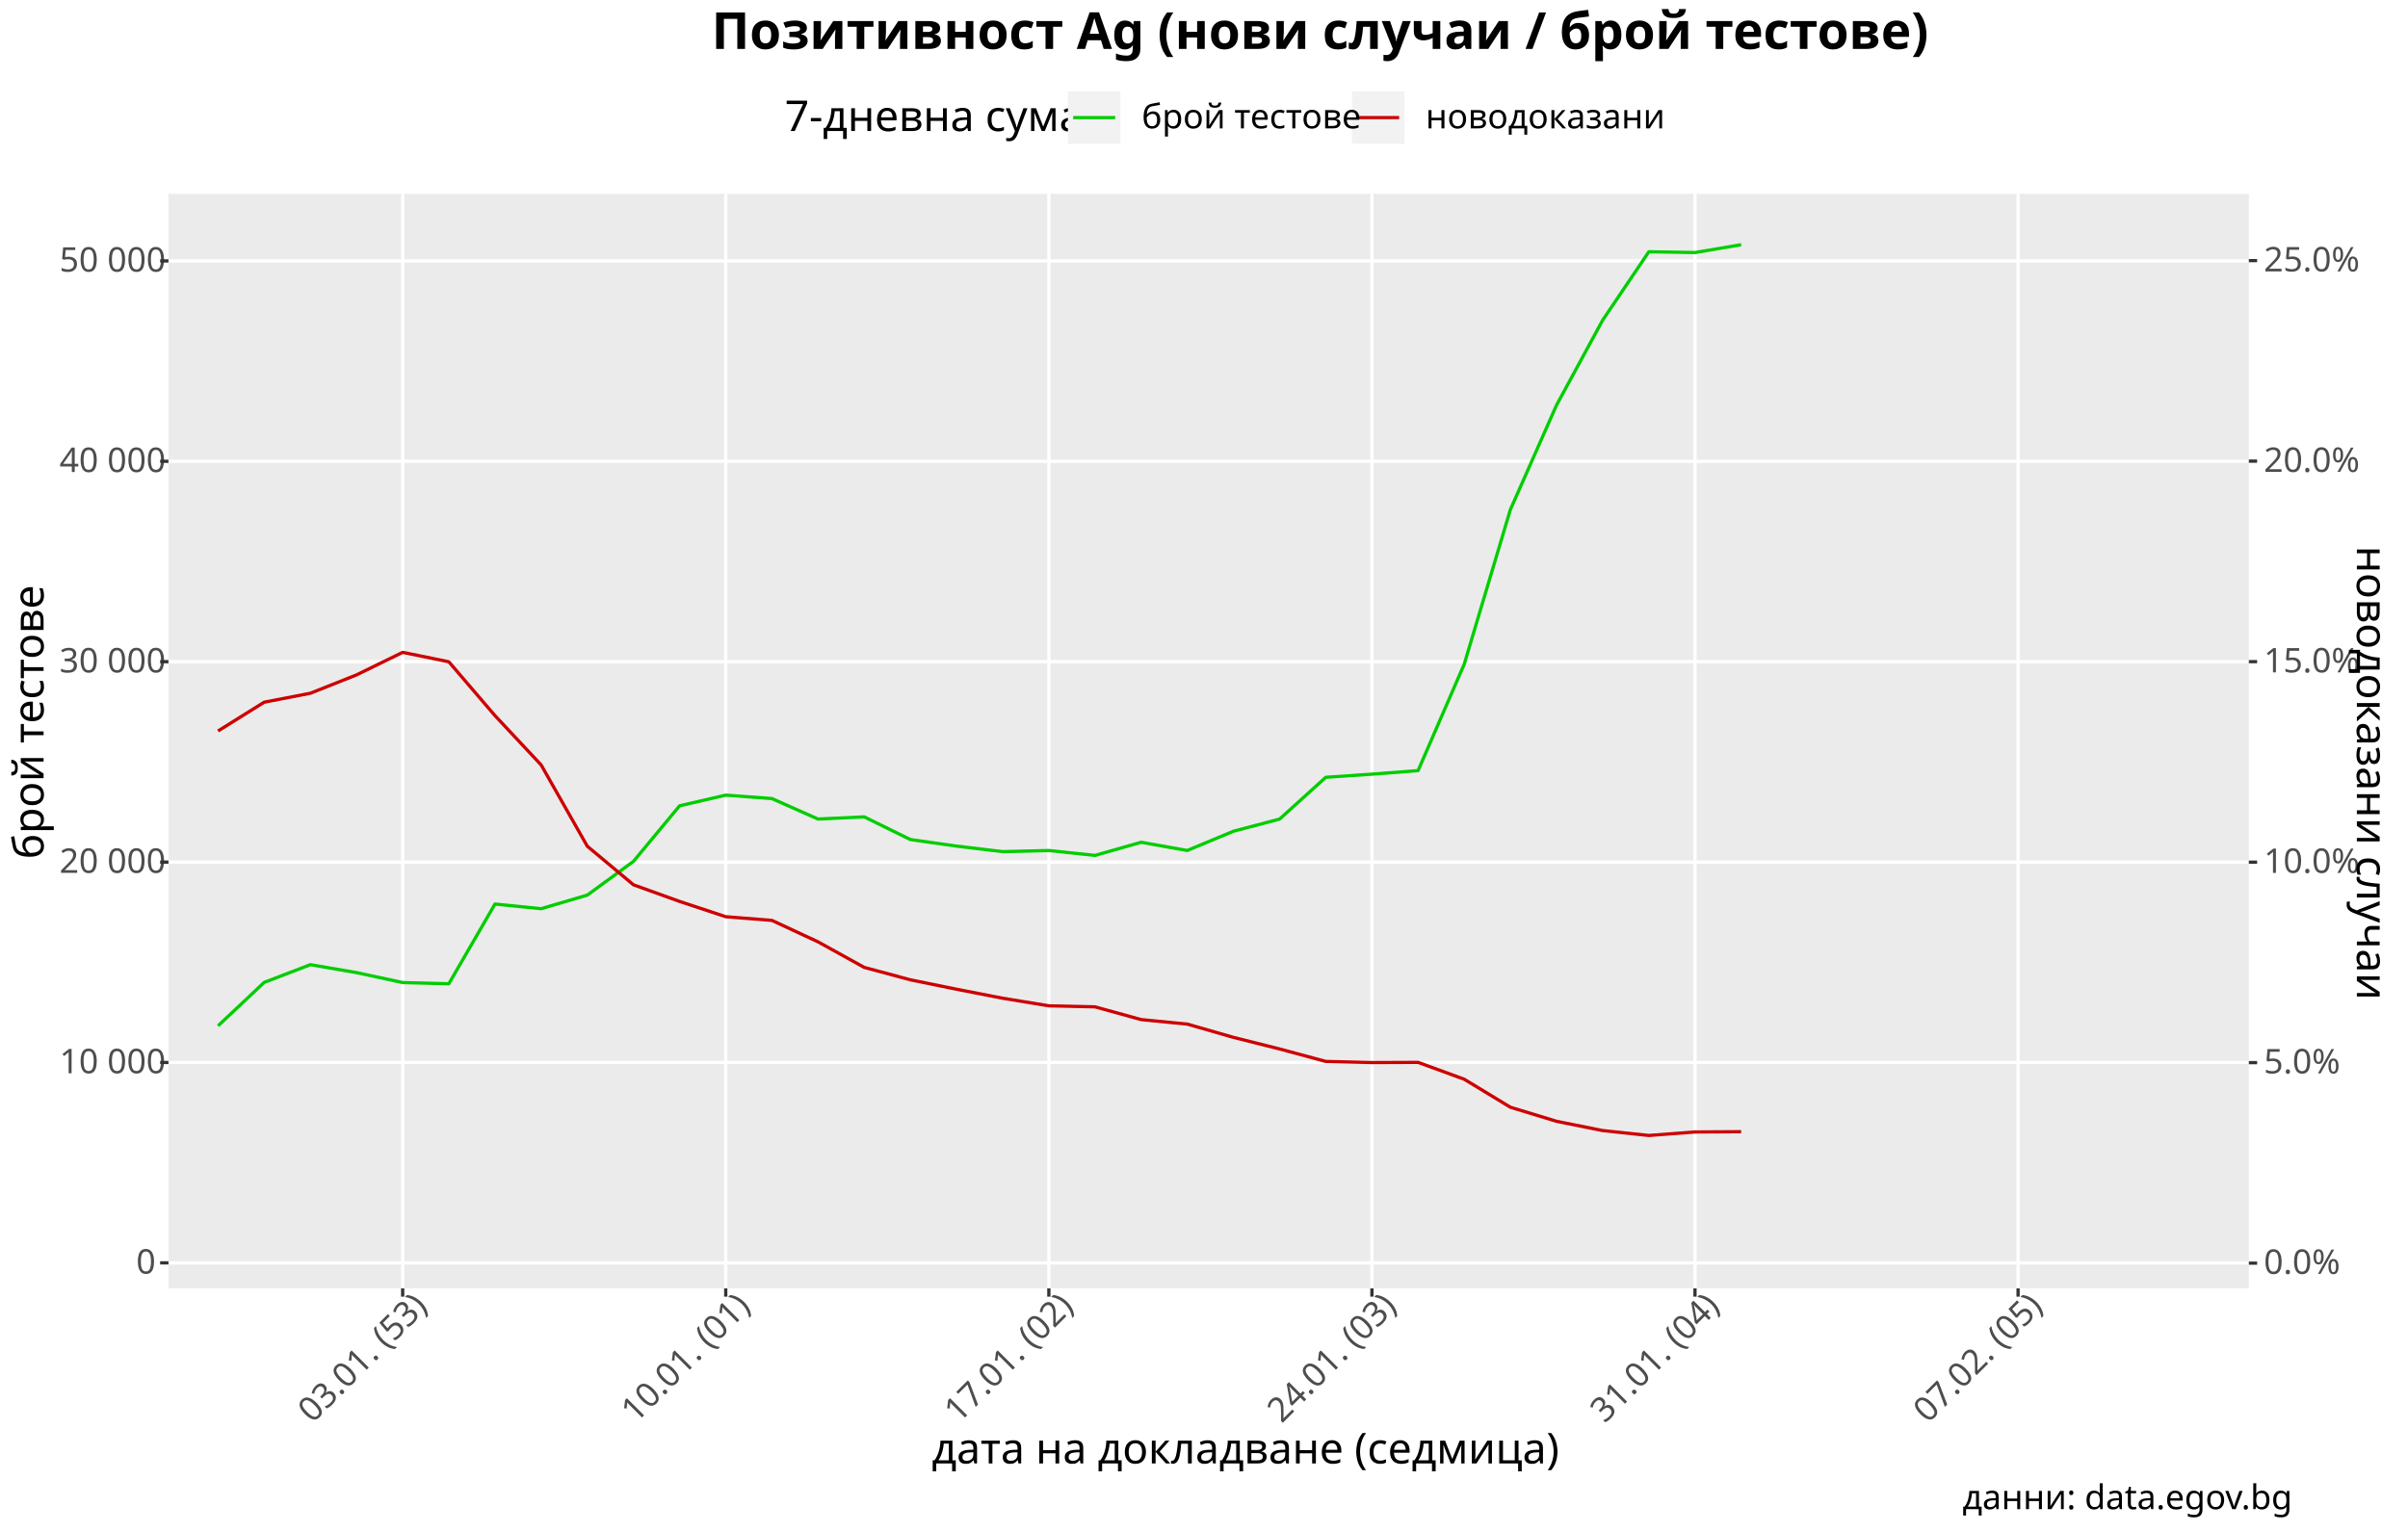
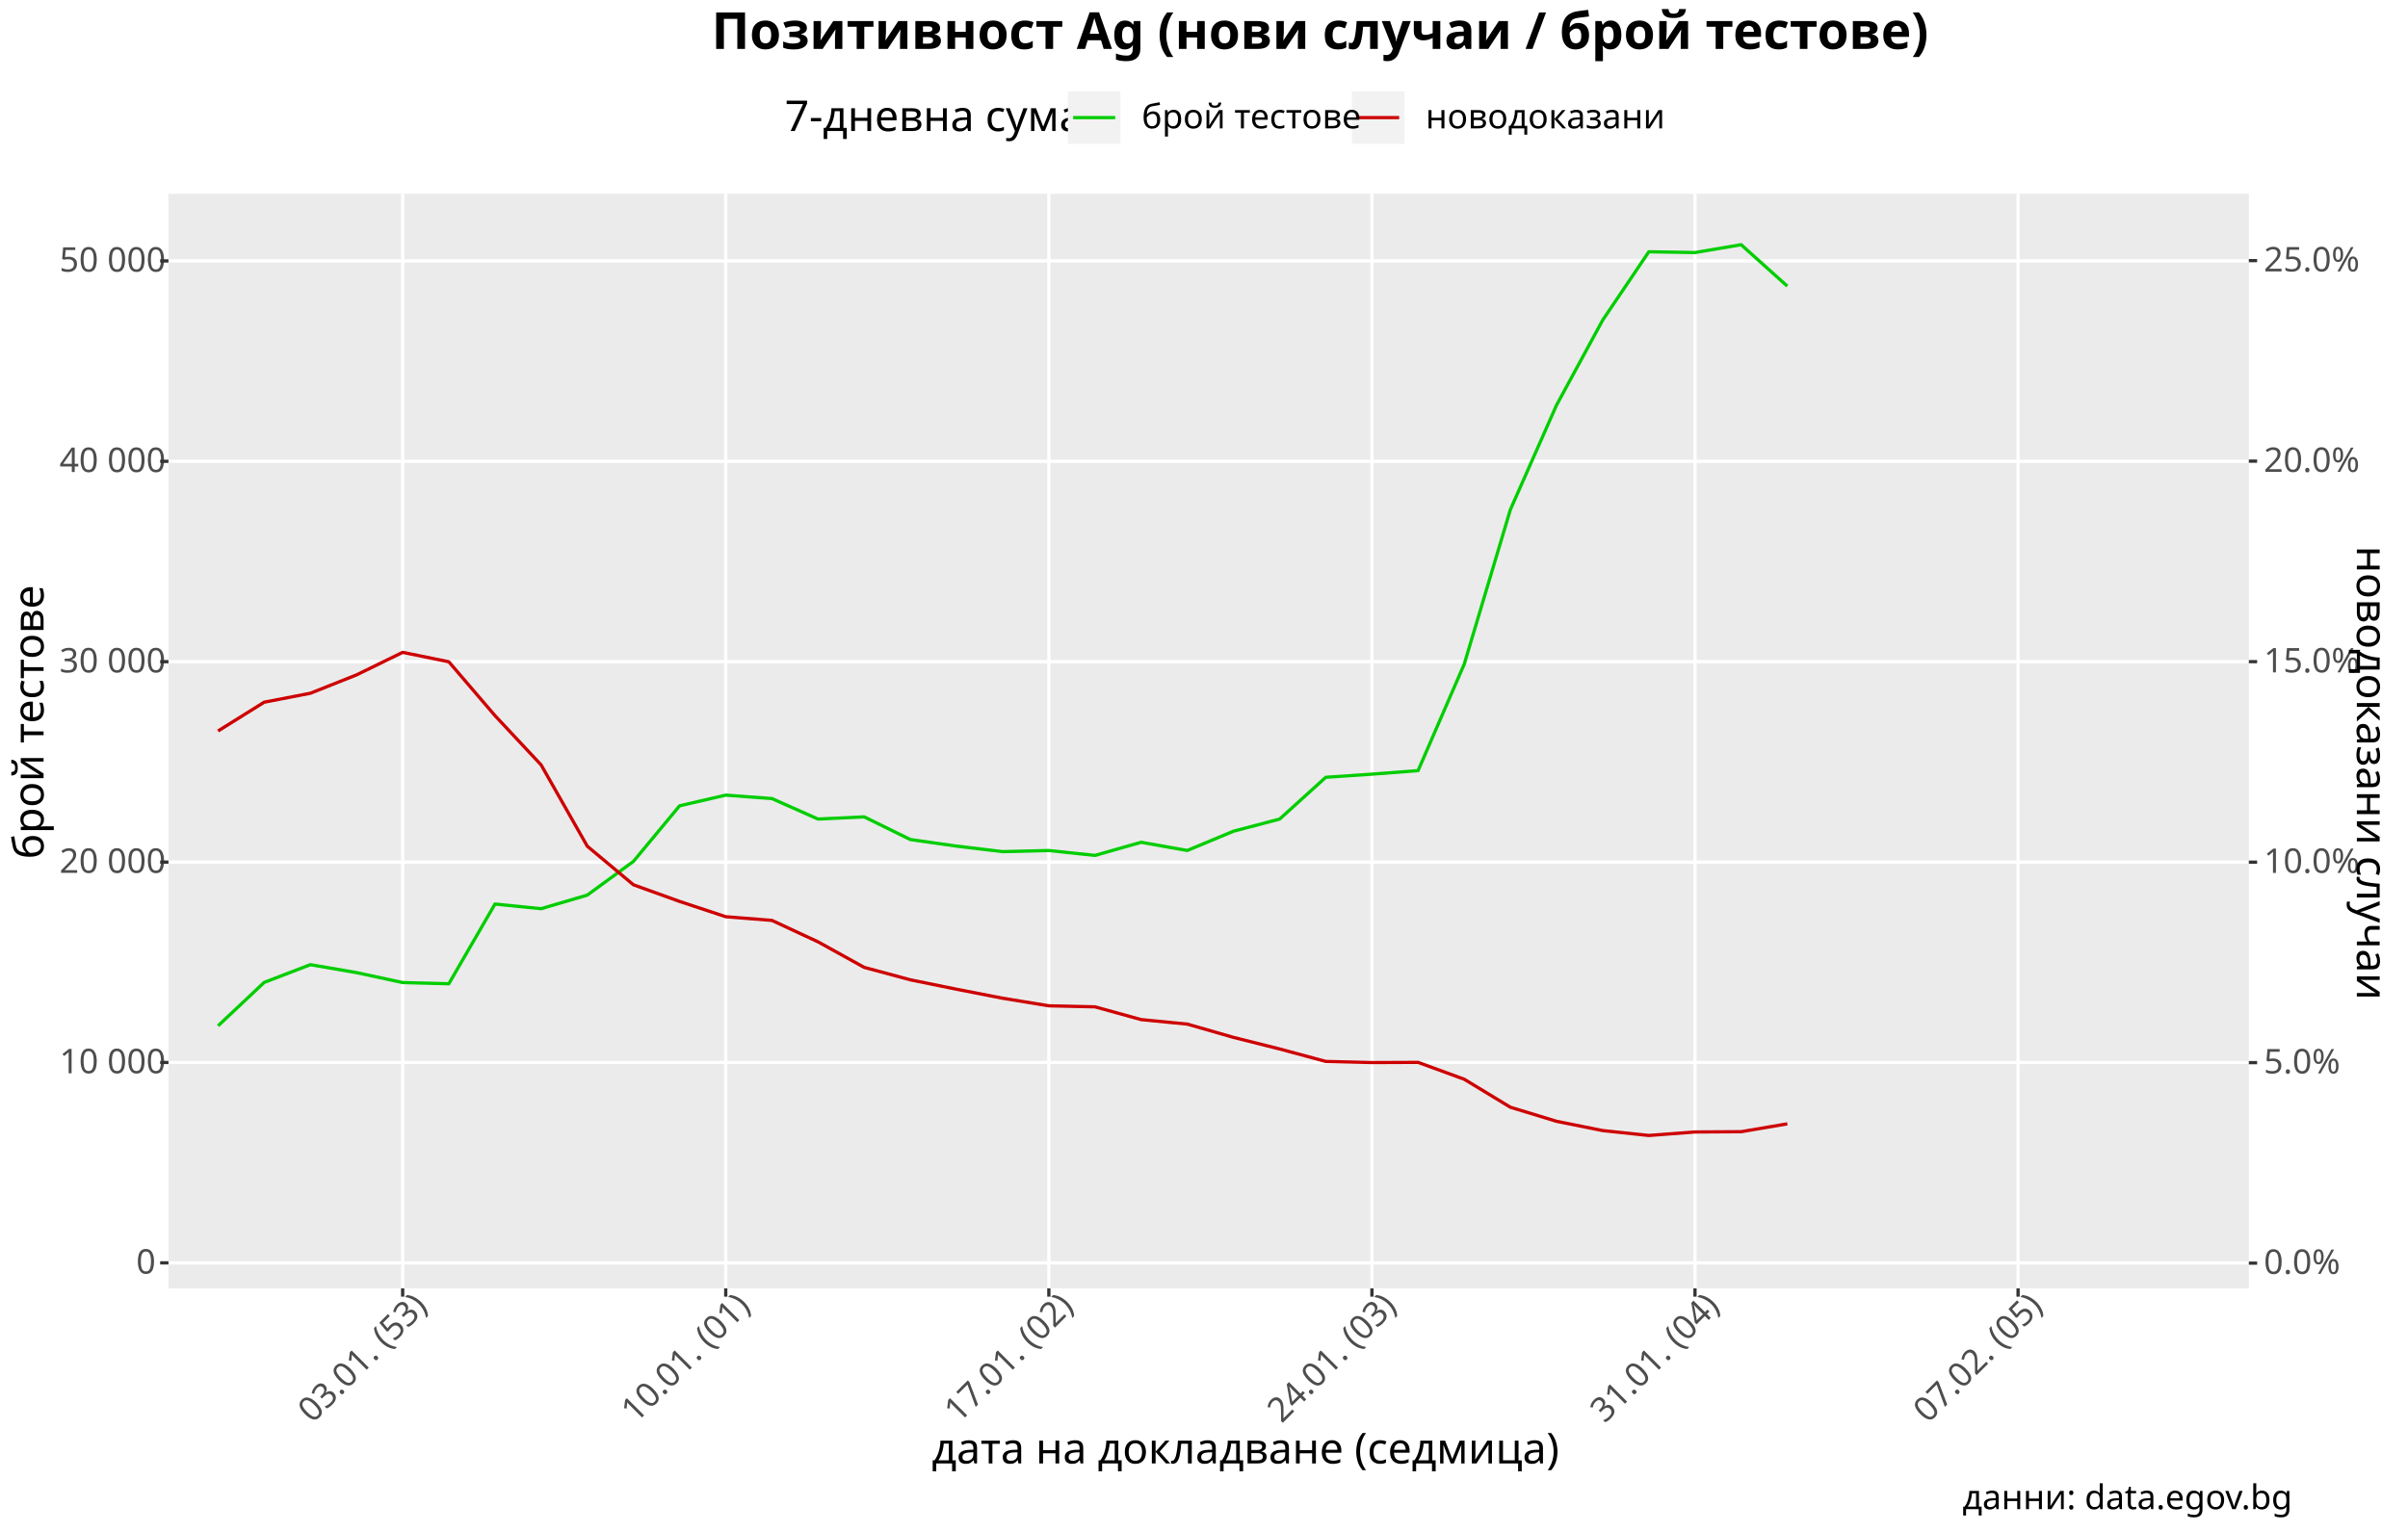
<svg xmlns="http://www.w3.org/2000/svg" viewBox="0 0 792.00 504.00">
  <defs>
    <style type="text/css">
    line, polyline, polygon, path, rect, circle {
      fill: none;
      stroke: #000000;
      stroke-linecap: round;
      stroke-linejoin: round;
      stroke-miterlimit: 10.00;
    }
  </style>
  </defs>
  <rect width="100%" height="100%" style="stroke: none; fill: #FFFFFF;" />
  <rect x="0.00" y="0.00" width="792.00" height="504.00" style="stroke-width: 1.07; stroke: #FFFFFF; fill: #FFFFFF;" />
  <defs>
    <clipPath id="cpNTUuNDF8NzM5LjY1fDQyMy44N3w2My43Nw==">
      <rect x="55.41" y="63.77" width="684.24" height="360.10" />
    </clipPath>
  </defs>
  <rect x="55.41" y="63.77" width="684.24" height="360.10" style="stroke-width: 1.07; stroke: none; fill: #EBEBEB;" clip-path="url(#cpNTUuNDF8NzM5LjY1fDQyMy44N3w2My43Nw==)" />
  <polyline points="55.41,415.49 739.65,415.49 " style="stroke-width: 1.07; stroke: #FFFFFF; stroke-linecap: butt;" clip-path="url(#cpNTUuNDF8NzM5LjY1fDQyMy44N3w2My43Nw==)" />
  <polyline points="55.41,349.56 739.65,349.56 " style="stroke-width: 1.07; stroke: #FFFFFF; stroke-linecap: butt;" clip-path="url(#cpNTUuNDF8NzM5LjY1fDQyMy44N3w2My43Nw==)" />
  <polyline points="55.41,283.63 739.65,283.63 " style="stroke-width: 1.07; stroke: #FFFFFF; stroke-linecap: butt;" clip-path="url(#cpNTUuNDF8NzM5LjY1fDQyMy44N3w2My43Nw==)" />
  <polyline points="55.41,217.70 739.65,217.70 " style="stroke-width: 1.07; stroke: #FFFFFF; stroke-linecap: butt;" clip-path="url(#cpNTUuNDF8NzM5LjY1fDQyMy44N3w2My43Nw==)" />
  <polyline points="55.41,151.77 739.65,151.77 " style="stroke-width: 1.07; stroke: #FFFFFF; stroke-linecap: butt;" clip-path="url(#cpNTUuNDF8NzM5LjY1fDQyMy44N3w2My43Nw==)" />
  <polyline points="55.41,85.84 739.65,85.84 " style="stroke-width: 1.07; stroke: #FFFFFF; stroke-linecap: butt;" clip-path="url(#cpNTUuNDF8NzM5LjY1fDQyMy44N3w2My43Nw==)" />
  <polyline points="132.44,423.87 132.44,63.77 " style="stroke-width: 1.07; stroke: #FFFFFF; stroke-linecap: butt;" clip-path="url(#cpNTUuNDF8NzM5LjY1fDQyMy44N3w2My43Nw==)" />
  <polyline points="238.70,423.87 238.70,63.77 " style="stroke-width: 1.07; stroke: #FFFFFF; stroke-linecap: butt;" clip-path="url(#cpNTUuNDF8NzM5LjY1fDQyMy44N3w2My43Nw==)" />
  <polyline points="344.97,423.87 344.97,63.77 " style="stroke-width: 1.07; stroke: #FFFFFF; stroke-linecap: butt;" clip-path="url(#cpNTUuNDF8NzM5LjY1fDQyMy44N3w2My43Nw==)" />
  <polyline points="451.23,423.87 451.23,63.77 " style="stroke-width: 1.07; stroke: #FFFFFF; stroke-linecap: butt;" clip-path="url(#cpNTUuNDF8NzM5LjY1fDQyMy44N3w2My43Nw==)" />
  <polyline points="557.49,423.87 557.49,63.77 " style="stroke-width: 1.07; stroke: #FFFFFF; stroke-linecap: butt;" clip-path="url(#cpNTUuNDF8NzM5LjY1fDQyMy44N3w2My43Nw==)" />
  <polyline points="663.75,423.87 663.75,63.77 " style="stroke-width: 1.07; stroke: #FFFFFF; stroke-linecap: butt;" clip-path="url(#cpNTUuNDF8NzM5LjY1fDQyMy44N3w2My43Nw==)" />
-   <polyline points="71.72,337.49 86.90,323.21 102.08,317.38 117.26,319.99 132.44,323.26 147.62,323.66 162.80,297.43 177.98,298.96 193.16,294.49 208.34,283.40 223.52,265.11 238.70,261.60 253.88,262.73 269.06,269.47 284.24,268.75 299.42,276.21 314.60,278.37 329.78,280.19 344.97,279.82 360.15,281.43 375.33,277.11 390.51,279.81 405.69,273.47 420.87,269.48 436.05,255.73 451.23,254.70 466.41,253.54 481.59,218.51 496.77,167.66 511.95,133.29 527.13,105.32 542.31,82.83 557.49,83.09 572.67,80.51 " style="stroke-width: 1.07; stroke: #00CD00; stroke-linecap: butt;" clip-path="url(#cpNTUuNDF8NzM5LjY1fDQyMy44N3w2My43Nw==)" />
-   <polyline points="71.72,240.49 86.90,231.02 102.08,228.08 117.26,222.04 132.44,214.62 147.62,217.73 162.80,235.44 177.98,251.66 193.16,278.40 208.34,291.10 223.52,296.57 238.70,301.60 253.88,302.81 269.06,309.87 284.24,318.27 299.42,322.36 314.60,325.46 329.78,328.42 344.97,330.91 360.15,331.25 375.33,335.45 390.51,336.93 405.69,341.30 420.87,345.11 436.05,349.21 451.23,349.58 466.41,349.52 481.59,355.07 496.77,364.28 511.95,368.91 527.13,371.96 542.31,373.57 557.49,372.42 572.67,372.33 " style="stroke-width: 1.07; stroke: #CD0000; stroke-linecap: butt;" clip-path="url(#cpNTUuNDF8NzM5LjY1fDQyMy44N3w2My43Nw==)" />
+   <polyline points="71.72,337.49 86.90,323.21 102.08,317.38 117.26,319.99 132.44,323.26 147.62,323.66 162.80,297.43 177.98,298.96 193.16,294.49 208.34,283.40 223.52,265.11 238.70,261.60 253.88,262.73 269.06,269.47 284.24,268.75 299.42,276.21 314.60,278.37 329.78,280.19 344.97,279.82 360.15,281.43 375.33,277.11 390.51,279.81 405.69,273.47 420.87,269.48 436.05,255.73 451.23,254.70 466.41,253.54 481.59,218.51 496.77,167.66 511.95,133.29 527.13,105.32 542.31,82.83 557.49,83.09 572.67,80.51 587.85,94.14 " style="stroke-width: 1.07; stroke: #00CD00; stroke-linecap: butt;" clip-path="url(#cpNTUuNDF8NzM5LjY1fDQyMy44N3w2My43Nw==)" />
+   <polyline points="71.72,240.49 86.90,231.02 102.08,228.08 117.26,222.04 132.44,214.62 147.62,217.73 162.80,235.44 177.98,251.66 193.16,278.40 208.34,291.10 223.52,296.57 238.70,301.60 253.88,302.81 269.06,309.87 284.24,318.27 299.42,322.36 314.60,325.46 329.78,328.42 344.97,330.91 360.15,331.25 375.33,335.45 390.51,336.93 405.69,341.30 420.87,345.11 436.05,349.21 451.23,349.58 466.41,349.52 481.59,355.07 496.77,364.28 511.95,368.91 527.13,371.96 542.31,373.57 557.49,372.42 572.67,372.33 587.85,369.74 " style="stroke-width: 1.07; stroke: #CD0000; stroke-linecap: butt;" clip-path="url(#cpNTUuNDF8NzM5LjY1fDQyMy44N3w2My43Nw==)" />
  <defs>
    <clipPath id="cpMC4wMHw3OTIuMDB8NTA0LjAwfDAuMDA=">
      <rect x="0.00" y="0.00" width="792.00" height="504.00" />
    </clipPath>
  </defs>
  <g clip-path="url(#cpMC4wMHw3OTIuMDB8NTA0LjAwfDAuMDA=)">
    <text x="44.80" y="419.03" style="font-size: 11.20px; fill: #4D4D4D; font-family: Calibri;" textLength="5.68px" lengthAdjust="spacingAndGlyphs">0</text>
  </g>
  <g clip-path="url(#cpMC4wMHw3OTIuMDB8NTA0LjAwfDAuMDA=)">
    <text x="19.56" y="353.10" style="font-size: 11.20px; fill: #4D4D4D; font-family: Calibri;" textLength="30.91px" lengthAdjust="spacingAndGlyphs">10 000</text>
  </g>
  <g clip-path="url(#cpMC4wMHw3OTIuMDB8NTA0LjAwfDAuMDA=)">
    <text x="19.56" y="287.17" style="font-size: 11.20px; fill: #4D4D4D; font-family: Calibri;" textLength="30.91px" lengthAdjust="spacingAndGlyphs">20 000</text>
  </g>
  <g clip-path="url(#cpMC4wMHw3OTIuMDB8NTA0LjAwfDAuMDA=)">
    <text x="19.56" y="221.24" style="font-size: 11.20px; fill: #4D4D4D; font-family: Calibri;" textLength="30.91px" lengthAdjust="spacingAndGlyphs">30 000</text>
  </g>
  <g clip-path="url(#cpMC4wMHw3OTIuMDB8NTA0LjAwfDAuMDA=)">
    <text x="19.56" y="155.30" style="font-size: 11.20px; fill: #4D4D4D; font-family: Calibri;" textLength="30.91px" lengthAdjust="spacingAndGlyphs">40 000</text>
  </g>
  <g clip-path="url(#cpMC4wMHw3OTIuMDB8NTA0LjAwfDAuMDA=)">
    <text x="19.56" y="89.37" style="font-size: 11.20px; fill: #4D4D4D; font-family: Calibri;" textLength="30.91px" lengthAdjust="spacingAndGlyphs">50 000</text>
  </g>
  <polyline points="52.67,415.49 55.41,415.49 " style="stroke-width: 1.07; stroke: #333333; stroke-linecap: butt;" clip-path="url(#cpMC4wMHw3OTIuMDB8NTA0LjAwfDAuMDA=)" />
  <polyline points="52.67,349.56 55.41,349.56 " style="stroke-width: 1.07; stroke: #333333; stroke-linecap: butt;" clip-path="url(#cpMC4wMHw3OTIuMDB8NTA0LjAwfDAuMDA=)" />
  <polyline points="52.67,283.63 55.41,283.63 " style="stroke-width: 1.07; stroke: #333333; stroke-linecap: butt;" clip-path="url(#cpMC4wMHw3OTIuMDB8NTA0LjAwfDAuMDA=)" />
  <polyline points="52.67,217.70 55.41,217.70 " style="stroke-width: 1.07; stroke: #333333; stroke-linecap: butt;" clip-path="url(#cpMC4wMHw3OTIuMDB8NTA0LjAwfDAuMDA=)" />
  <polyline points="52.67,151.77 55.41,151.77 " style="stroke-width: 1.07; stroke: #333333; stroke-linecap: butt;" clip-path="url(#cpMC4wMHw3OTIuMDB8NTA0LjAwfDAuMDA=)" />
  <polyline points="52.67,85.84 55.41,85.84 " style="stroke-width: 1.07; stroke: #333333; stroke-linecap: butt;" clip-path="url(#cpMC4wMHw3OTIuMDB8NTA0LjAwfDAuMDA=)" />
  <polyline points="739.65,415.58 742.38,415.58 " style="stroke-width: 1.07; stroke: #333333; stroke-linecap: butt;" clip-path="url(#cpMC4wMHw3OTIuMDB8NTA0LjAwfDAuMDA=)" />
  <polyline points="739.65,349.61 742.38,349.61 " style="stroke-width: 1.07; stroke: #333333; stroke-linecap: butt;" clip-path="url(#cpMC4wMHw3OTIuMDB8NTA0LjAwfDAuMDA=)" />
  <polyline points="739.65,283.65 742.38,283.65 " style="stroke-width: 1.07; stroke: #333333; stroke-linecap: butt;" clip-path="url(#cpMC4wMHw3OTIuMDB8NTA0LjAwfDAuMDA=)" />
  <polyline points="739.65,217.68 742.38,217.68 " style="stroke-width: 1.07; stroke: #333333; stroke-linecap: butt;" clip-path="url(#cpMC4wMHw3OTIuMDB8NTA0LjAwfDAuMDA=)" />
  <polyline points="739.65,151.72 742.38,151.72 " style="stroke-width: 1.07; stroke: #333333; stroke-linecap: butt;" clip-path="url(#cpMC4wMHw3OTIuMDB8NTA0LjAwfDAuMDA=)" />
  <polyline points="739.65,85.75 742.38,85.75 " style="stroke-width: 1.07; stroke: #333333; stroke-linecap: butt;" clip-path="url(#cpMC4wMHw3OTIuMDB8NTA0LjAwfDAuMDA=)" />
  <g clip-path="url(#cpMC4wMHw3OTIuMDB8NTA0LjAwfDAuMDA=)">
    <text x="744.58" y="419.11" style="font-size: 11.20px; fill: #4D4D4D; font-family: Calibri;" textLength="22.19px" lengthAdjust="spacingAndGlyphs">0.0%</text>
  </g>
  <g clip-path="url(#cpMC4wMHw3OTIuMDB8NTA0LjAwfDAuMDA=)">
    <text x="744.58" y="353.15" style="font-size: 11.20px; fill: #4D4D4D; font-family: Calibri;" textLength="22.19px" lengthAdjust="spacingAndGlyphs">5.0%</text>
  </g>
  <g clip-path="url(#cpMC4wMHw3OTIuMDB8NTA0LjAwfDAuMDA=)">
    <text x="744.58" y="287.18" style="font-size: 11.20px; fill: #4D4D4D; font-family: Calibri;" textLength="27.86px" lengthAdjust="spacingAndGlyphs">10.0%</text>
  </g>
  <g clip-path="url(#cpMC4wMHw3OTIuMDB8NTA0LjAwfDAuMDA=)">
    <text x="744.58" y="221.22" style="font-size: 11.20px; fill: #4D4D4D; font-family: Calibri;" textLength="27.86px" lengthAdjust="spacingAndGlyphs">15.0%</text>
  </g>
  <g clip-path="url(#cpMC4wMHw3OTIuMDB8NTA0LjAwfDAuMDA=)">
    <text x="744.58" y="155.26" style="font-size: 11.20px; fill: #4D4D4D; font-family: Calibri;" textLength="27.86px" lengthAdjust="spacingAndGlyphs">20.0%</text>
  </g>
  <g clip-path="url(#cpMC4wMHw3OTIuMDB8NTA0LjAwfDAuMDA=)">
    <text x="744.58" y="89.29" style="font-size: 11.20px; fill: #4D4D4D; font-family: Calibri;" textLength="27.86px" lengthAdjust="spacingAndGlyphs">25.0%</text>
  </g>
  <polyline points="132.44,426.61 132.44,423.87 " style="stroke-width: 1.07; stroke: #333333; stroke-linecap: butt;" clip-path="url(#cpMC4wMHw3OTIuMDB8NTA0LjAwfDAuMDA=)" />
  <polyline points="238.70,426.61 238.70,423.87 " style="stroke-width: 1.07; stroke: #333333; stroke-linecap: butt;" clip-path="url(#cpMC4wMHw3OTIuMDB8NTA0LjAwfDAuMDA=)" />
  <polyline points="344.97,426.61 344.97,423.87 " style="stroke-width: 1.07; stroke: #333333; stroke-linecap: butt;" clip-path="url(#cpMC4wMHw3OTIuMDB8NTA0LjAwfDAuMDA=)" />
  <polyline points="451.23,426.61 451.23,423.87 " style="stroke-width: 1.07; stroke: #333333; stroke-linecap: butt;" clip-path="url(#cpMC4wMHw3OTIuMDB8NTA0LjAwfDAuMDA=)" />
  <polyline points="557.49,426.61 557.49,423.87 " style="stroke-width: 1.07; stroke: #333333; stroke-linecap: butt;" clip-path="url(#cpMC4wMHw3OTIuMDB8NTA0LjAwfDAuMDA=)" />
  <polyline points="663.75,426.61 663.75,423.87 " style="stroke-width: 1.07; stroke: #333333; stroke-linecap: butt;" clip-path="url(#cpMC4wMHw3OTIuMDB8NTA0LjAwfDAuMDA=)" />
  <g clip-path="url(#cpMC4wMHw3OTIuMDB8NTA0LjAwfDAuMDA=)">
    <text transform="translate(102.77,468.48) rotate(-45)" style="font-size: 11.20px; fill: #4D4D4D; font-family: Calibri;" textLength="49.04px" lengthAdjust="spacingAndGlyphs">03.01. (53)</text>
  </g>
  <g clip-path="url(#cpMC4wMHw3OTIuMDB8NTA0LjAwfDAuMDA=)">
    <text transform="translate(209.03,468.48) rotate(-45)" style="font-size: 11.20px; fill: #4D4D4D; font-family: Calibri;" textLength="49.04px" lengthAdjust="spacingAndGlyphs">10.01. (01)</text>
  </g>
  <g clip-path="url(#cpMC4wMHw3OTIuMDB8NTA0LjAwfDAuMDA=)">
    <text transform="translate(315.29,468.48) rotate(-45)" style="font-size: 11.20px; fill: #4D4D4D; font-family: Calibri;" textLength="49.04px" lengthAdjust="spacingAndGlyphs">17.01. (02)</text>
  </g>
  <g clip-path="url(#cpMC4wMHw3OTIuMDB8NTA0LjAwfDAuMDA=)">
    <text transform="translate(421.55,468.48) rotate(-45)" style="font-size: 11.20px; fill: #4D4D4D; font-family: Calibri;" textLength="49.04px" lengthAdjust="spacingAndGlyphs">24.01. (03)</text>
  </g>
  <g clip-path="url(#cpMC4wMHw3OTIuMDB8NTA0LjAwfDAuMDA=)">
    <text transform="translate(527.81,468.48) rotate(-45)" style="font-size: 11.20px; fill: #4D4D4D; font-family: Calibri;" textLength="49.04px" lengthAdjust="spacingAndGlyphs">31.01. (04)</text>
  </g>
  <g clip-path="url(#cpMC4wMHw3OTIuMDB8NTA0LjAwfDAuMDA=)">
    <text transform="translate(634.07,468.48) rotate(-45)" style="font-size: 11.20px; fill: #4D4D4D; font-family: Calibri;" textLength="49.04px" lengthAdjust="spacingAndGlyphs">07.02. (05)</text>
  </g>
  <g clip-path="url(#cpMC4wMHw3OTIuMDB8NTA0LjAwfDAuMDA=)">
    <text x="306.50" y="481.47" style="font-size: 14.00px; font-family: Calibri;" textLength="182.06px" lengthAdjust="spacingAndGlyphs">дата на докладване (седмица)</text>
  </g>
  <g clip-path="url(#cpMC4wMHw3OTIuMDB8NTA0LjAwfDAuMDA=)">
    <text transform="translate(14.33,282.67) rotate(-90)" style="font-size: 14.00px; font-family: Calibri;" textLength="77.71px" lengthAdjust="spacingAndGlyphs">брой тестове</text>
  </g>
  <g clip-path="url(#cpMC4wMHw3OTIuMDB8NTA0LjAwfDAuMDA=)">
    <text transform="translate(775.18,179.60) rotate(90)" style="font-size: 14.00px; font-family: Calibri;" textLength="128.43px" lengthAdjust="spacingAndGlyphs">новодоказани случаи</text>
  </g>
  <rect x="252.65" y="24.57" width="289.75" height="28.24" style="stroke-width: 1.07; stroke: none; fill: #FFFFFF;" clip-path="url(#cpMC4wMHw3OTIuMDB8NTA0LjAwfDAuMDA=)" />
  <g clip-path="url(#cpMC4wMHw3OTIuMDB8NTA0LjAwfDAuMDA=)">
    <text x="258.13" y="43.11" style="font-size: 14.00px; font-family: Calibri;" textLength="86.14px" lengthAdjust="spacingAndGlyphs">7-дневна сума</text>
  </g>
  <rect x="351.24" y="30.05" width="17.28" height="17.28" style="stroke-width: 1.07; stroke: none; fill: #F2F2F2;" clip-path="url(#cpMC4wMHw3OTIuMDB8NTA0LjAwfDAuMDA=)" />
  <line x1="352.97" y1="38.69" x2="366.80" y2="38.69" style="stroke-width: 1.07; stroke: #00CD00; stroke-linecap: butt;" clip-path="url(#cpMC4wMHw3OTIuMDB8NTA0LjAwfDAuMDA=)" />
  <rect x="444.64" y="30.05" width="17.28" height="17.28" style="stroke-width: 1.07; stroke: none; fill: #F2F2F2;" clip-path="url(#cpMC4wMHw3OTIuMDB8NTA0LjAwfDAuMDA=)" />
  <line x1="446.37" y1="38.69" x2="460.19" y2="38.69" style="stroke-width: 1.07; stroke: #CD0000; stroke-linecap: butt;" clip-path="url(#cpMC4wMHw3OTIuMDB8NTA0LjAwfDAuMDA=)" />
  <g clip-path="url(#cpMC4wMHw3OTIuMDB8NTA0LjAwfDAuMDA=)">
    <text x="375.50" y="42.23" style="font-size: 11.20px; font-family: Calibri;" textLength="62.17px" lengthAdjust="spacingAndGlyphs">брой тестове</text>
  </g>
  <g clip-path="url(#cpMC4wMHw3OTIuMDB8NTA0LjAwfDAuMDA=)">
    <text x="468.89" y="42.23" style="font-size: 11.20px; font-family: Calibri;" textLength="68.03px" lengthAdjust="spacingAndGlyphs">новодоказани</text>
  </g>
  <g clip-path="url(#cpMC4wMHw3OTIuMDB8NTA0LjAwfDAuMDA=)">
    <text x="234.04" y="16.09" style="font-size: 16.80px; font-weight: bold; font-family: Calibri;" textLength="326.98px" lengthAdjust="spacingAndGlyphs">Позитивност Ag (нови случаи / брой тестове)</text>
  </g>
  <g clip-path="url(#cpMC4wMHw3OTIuMDB8NTA0LjAwfDAuMDA=)">
    <text x="645.48" y="496.52" style="font-size: 11.20px; font-family: Calibri;" textLength="94.16px" lengthAdjust="spacingAndGlyphs">данни: data.egov.bg</text>
  </g>
</svg>
